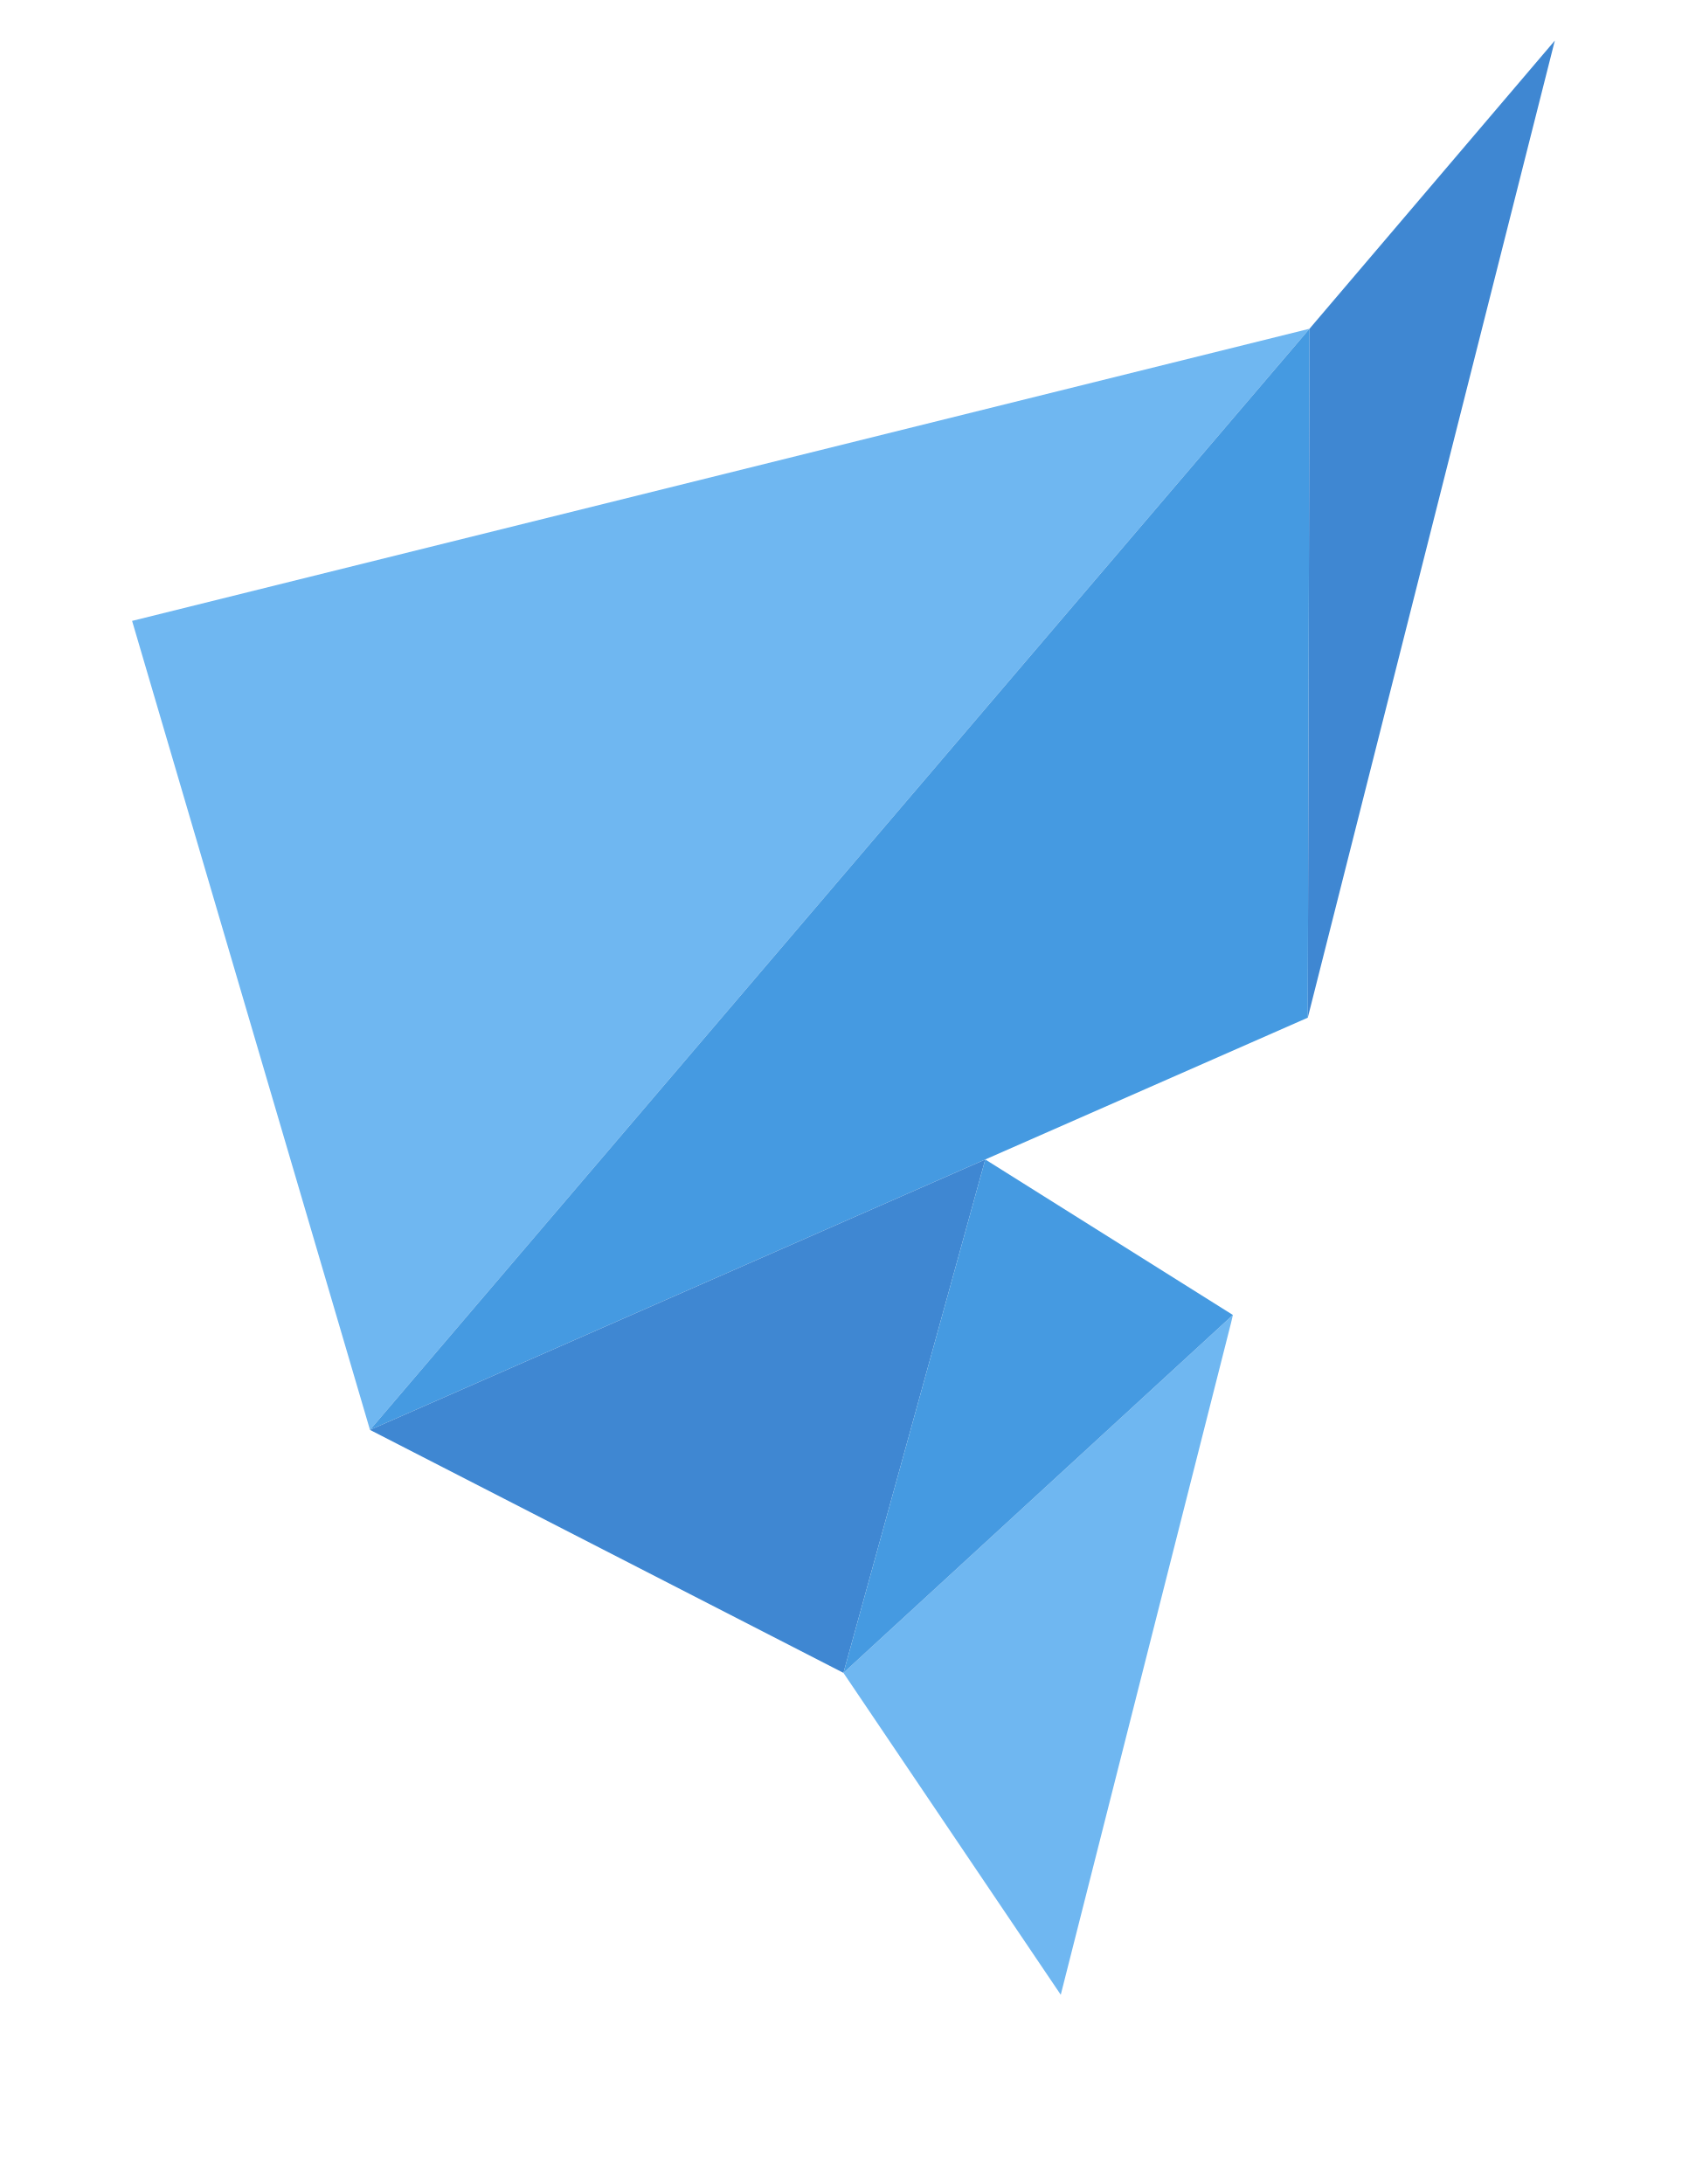
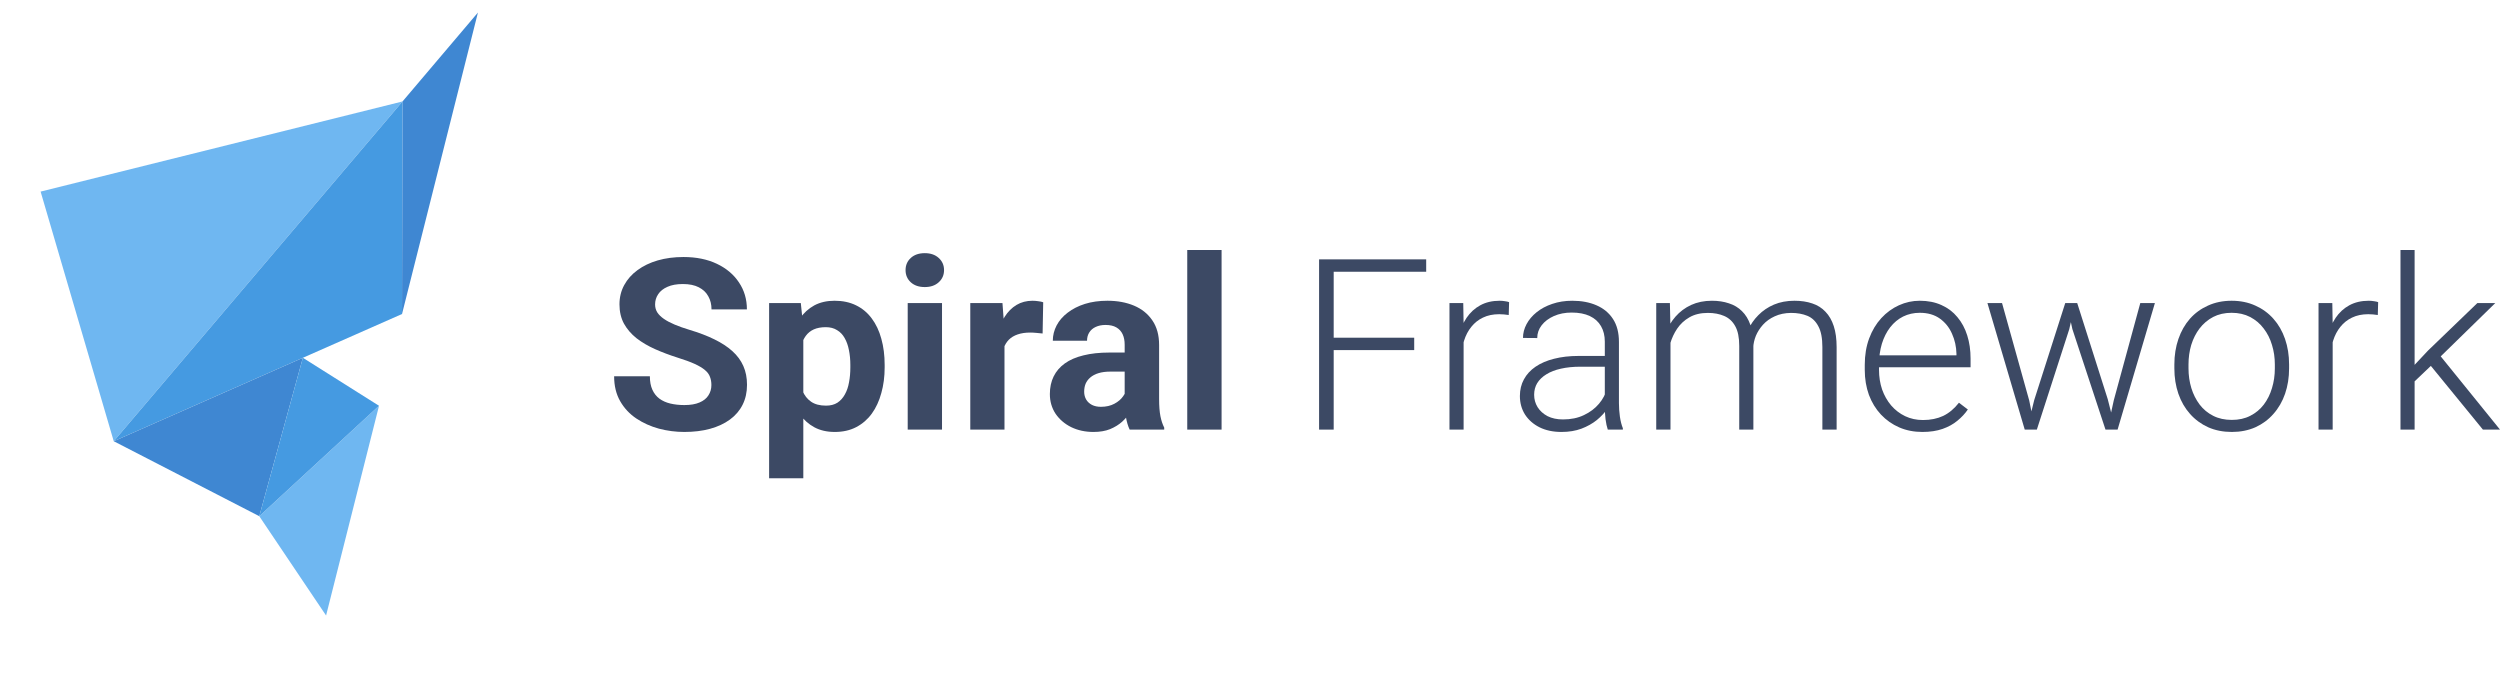
- <svg xmlns="http://www.w3.org/2000/svg" width="294" height="382">
-   <path fill="#6FB7F1" d="M229 57.5L64.7 250.1 23.1 108.6 229 57.5" />
-   <path fill="#459AE1" d="M229 57.5l-.3 120.5-56.4 24.8-107.6 47.3z" />
-   <path fill="#3F87D2" d="M271.9 7.1L228.7 178l.3-120.5z" />
-   <path fill="#6FB7F1" d="M215.6 230l-.3 1.3-29.8 117.6-38-56.3z" />
-   <path fill="#3F87D2" d="M172.3 202.8l-24.8 89.8-82.8-42.5z" />
-   <path fill="#459AE1" d="M215.6 230l-68.1 62.6 24.8-89.8z" />
+ <svg xmlns="http://www.w3.org/2000/svg" width="160" height="44" viewBox="0 0 160 44" fill="none">
+   <path d="M25.762 6.492L7.279 28.238L2.599 12.262L25.762 6.492Z" fill="#6FB7F1" />
+   <path d="M25.762 6.492L25.729 20.097L19.384 22.898L7.279 28.238L25.762 6.492Z" fill="#459AE1" />
+   <path d="M30.588 0.802L25.729 20.097L25.762 6.492L30.588 0.802Z" fill="#3F87D2" />
+   <path d="M24.255 25.969L24.221 26.115L20.869 39.393L16.594 33.037L24.255 25.969Z" fill="#6FB7F1" />
+   <path d="M19.384 22.898L16.594 33.037L7.279 28.238L19.384 22.898Z" fill="#3F87D2" />
+   <path d="M24.255 25.969L16.594 33.037L19.384 22.898L24.255 25.969Z" fill="#459AE1" />
+   <path d="M45.529 24.644C45.529 24.449 45.499 24.275 45.438 24.12C45.382 23.96 45.276 23.816 45.119 23.686C44.962 23.551 44.741 23.419 44.458 23.289C44.174 23.16 43.806 23.025 43.355 22.885C42.854 22.726 42.377 22.546 41.926 22.346C41.481 22.147 41.085 21.915 40.741 21.65C40.401 21.381 40.133 21.069 39.935 20.715C39.743 20.361 39.646 19.949 39.646 19.48C39.646 19.026 39.748 18.614 39.95 18.245C40.153 17.871 40.437 17.552 40.802 17.287C41.166 17.018 41.597 16.811 42.094 16.666C42.595 16.521 43.145 16.449 43.743 16.449C44.559 16.449 45.271 16.594 45.879 16.883C46.487 17.172 46.958 17.569 47.292 18.073C47.632 18.577 47.802 19.153 47.802 19.802H45.537C45.537 19.483 45.468 19.203 45.331 18.964C45.2 18.719 44.997 18.527 44.724 18.387C44.455 18.248 44.115 18.178 43.705 18.178C43.31 18.178 42.98 18.238 42.717 18.357C42.453 18.472 42.256 18.629 42.124 18.829C41.992 19.023 41.926 19.243 41.926 19.488C41.926 19.672 41.972 19.839 42.063 19.989C42.16 20.139 42.301 20.278 42.489 20.408C42.676 20.538 42.907 20.66 43.181 20.775C43.454 20.89 43.771 21.002 44.131 21.111C44.734 21.291 45.263 21.493 45.719 21.718C46.18 21.942 46.565 22.194 46.874 22.474C47.184 22.753 47.417 23.07 47.574 23.424C47.731 23.778 47.809 24.18 47.809 24.629C47.809 25.103 47.715 25.527 47.528 25.901C47.341 26.276 47.069 26.592 46.715 26.852C46.36 27.111 45.937 27.308 45.446 27.443C44.954 27.578 44.404 27.645 43.796 27.645C43.249 27.645 42.709 27.575 42.177 27.436C41.645 27.291 41.161 27.074 40.726 26.784C40.295 26.495 39.95 26.126 39.692 25.677C39.434 25.228 39.304 24.696 39.304 24.083H41.592C41.592 24.422 41.645 24.709 41.752 24.943C41.858 25.178 42.008 25.367 42.2 25.512C42.398 25.657 42.631 25.762 42.899 25.826C43.173 25.891 43.472 25.924 43.796 25.924C44.191 25.924 44.516 25.869 44.769 25.759C45.028 25.649 45.218 25.497 45.339 25.303C45.466 25.108 45.529 24.889 45.529 24.644Z" fill="#3C4964" />
+   <path d="M51.412 20.954V30.609H49.223V19.398H51.252L51.412 20.954ZM56.618 23.357V23.514C56.618 24.103 56.547 24.649 56.405 25.153C56.269 25.657 56.066 26.096 55.797 26.47C55.529 26.839 55.194 27.129 54.794 27.338C54.399 27.543 53.943 27.645 53.426 27.645C52.924 27.645 52.489 27.545 52.119 27.346C51.749 27.146 51.437 26.867 51.184 26.508C50.936 26.143 50.736 25.722 50.583 25.243C50.431 24.764 50.315 24.25 50.234 23.701V23.289C50.315 22.701 50.431 22.162 50.583 21.673C50.736 21.179 50.936 20.752 51.184 20.393C51.437 20.029 51.746 19.747 52.111 19.547C52.481 19.348 52.914 19.248 53.411 19.248C53.933 19.248 54.391 19.345 54.786 19.54C55.187 19.735 55.521 20.014 55.79 20.378C56.063 20.742 56.269 21.176 56.405 21.68C56.547 22.184 56.618 22.743 56.618 23.357ZM54.422 23.514V23.357C54.422 23.012 54.391 22.696 54.331 22.406C54.275 22.112 54.184 21.855 54.057 21.635C53.935 21.416 53.773 21.246 53.57 21.127C53.373 21.002 53.132 20.939 52.848 20.939C52.549 20.939 52.294 20.987 52.081 21.082C51.873 21.176 51.703 21.314 51.572 21.493C51.44 21.673 51.341 21.887 51.275 22.137C51.209 22.386 51.169 22.668 51.154 22.983V24.023C51.179 24.392 51.25 24.724 51.366 25.018C51.483 25.308 51.663 25.537 51.906 25.707C52.149 25.876 52.468 25.961 52.864 25.961C53.152 25.961 53.396 25.899 53.593 25.774C53.791 25.644 53.95 25.467 54.072 25.243C54.199 25.018 54.287 24.759 54.338 24.464C54.394 24.17 54.422 23.853 54.422 23.514Z" fill="#3C4964" />
+   <path d="M60.289 19.398V27.495H58.093V19.398H60.289ZM57.956 17.287C57.956 16.973 58.067 16.713 58.29 16.509C58.513 16.304 58.812 16.202 59.187 16.202C59.557 16.202 59.853 16.304 60.077 16.509C60.304 16.713 60.419 16.973 60.419 17.287C60.419 17.602 60.304 17.861 60.077 18.066C59.853 18.27 59.557 18.372 59.187 18.372C58.812 18.372 58.513 18.27 58.29 18.066C58.067 17.861 57.956 17.602 57.956 17.287Z" fill="#3C4964" />
+   <path d="M64.287 21.164V27.495H62.098V19.398H64.158L64.287 21.164ZM66.765 19.345L66.727 21.344C66.621 21.329 66.491 21.316 66.339 21.306C66.192 21.291 66.058 21.284 65.936 21.284C65.627 21.284 65.359 21.324 65.131 21.403C64.908 21.478 64.72 21.59 64.568 21.74C64.421 21.89 64.31 22.072 64.234 22.287C64.163 22.501 64.122 22.745 64.112 23.02L63.672 22.885C63.672 22.361 63.725 21.88 63.831 21.441C63.938 20.997 64.092 20.61 64.295 20.281C64.502 19.951 64.756 19.697 65.055 19.517C65.354 19.338 65.696 19.248 66.081 19.248C66.202 19.248 66.327 19.258 66.453 19.278C66.58 19.293 66.684 19.315 66.765 19.345Z" fill="#3C4964" />
+   <path d="M71.979 25.669V22.062C71.979 21.803 71.936 21.581 71.85 21.396C71.763 21.206 71.629 21.059 71.447 20.954C71.269 20.85 71.039 20.797 70.755 20.797C70.512 20.797 70.302 20.84 70.124 20.924C69.947 21.004 69.81 21.122 69.714 21.276C69.618 21.426 69.57 21.603 69.57 21.808H67.38C67.38 21.463 67.462 21.137 67.624 20.827C67.786 20.518 68.022 20.246 68.331 20.011C68.64 19.772 69.007 19.585 69.433 19.45C69.863 19.315 70.345 19.248 70.877 19.248C71.515 19.248 72.083 19.353 72.579 19.562C73.076 19.772 73.466 20.086 73.75 20.505C74.038 20.924 74.183 21.448 74.183 22.077V25.542C74.183 25.986 74.211 26.35 74.267 26.635C74.322 26.914 74.403 27.159 74.51 27.368V27.495H72.298C72.192 27.276 72.111 27.001 72.055 26.672C72.004 26.338 71.979 26.004 71.979 25.669ZM72.268 22.563L72.283 23.783H71.059C70.77 23.783 70.519 23.816 70.307 23.881C70.094 23.945 69.919 24.038 69.782 24.157C69.645 24.272 69.544 24.407 69.478 24.562C69.417 24.716 69.387 24.886 69.387 25.071C69.387 25.255 69.43 25.422 69.516 25.572C69.602 25.717 69.727 25.831 69.889 25.916C70.051 25.996 70.241 26.036 70.459 26.036C70.788 26.036 71.074 25.971 71.318 25.841C71.561 25.712 71.748 25.552 71.88 25.362C72.017 25.173 72.088 24.993 72.093 24.824L72.671 25.737C72.589 25.941 72.478 26.153 72.336 26.373C72.199 26.592 72.024 26.799 71.812 26.994C71.599 27.183 71.343 27.341 71.044 27.465C70.745 27.585 70.39 27.645 69.98 27.645C69.458 27.645 68.984 27.543 68.559 27.338C68.138 27.129 67.804 26.842 67.555 26.478C67.312 26.108 67.191 25.689 67.191 25.22C67.191 24.796 67.272 24.419 67.434 24.09C67.596 23.761 67.834 23.484 68.148 23.259C68.467 23.03 68.865 22.858 69.341 22.743C69.818 22.623 70.37 22.563 70.998 22.563H72.268Z" fill="#3C4964" />
+   <path d="M78.181 16V27.495H75.984V16H78.181Z" fill="#3C4964" />
+   <path d="M85.356 16.599V27.495H84.421V16.599H85.356ZM90.509 21.613V22.406H85.044V21.613H90.509ZM91.276 16.599V17.392H85.044V16.599H91.276Z" fill="#3C4964" />
+   <path d="M93.671 20.737V27.495H92.766V19.398H93.648L93.671 20.737ZM96.582 19.338L96.559 20.161C96.457 20.146 96.359 20.134 96.262 20.124C96.166 20.114 96.062 20.109 95.951 20.109C95.555 20.109 95.208 20.181 94.909 20.326C94.616 20.465 94.367 20.663 94.165 20.917C93.962 21.166 93.807 21.461 93.701 21.8C93.595 22.134 93.534 22.494 93.519 22.878L93.184 23.005C93.184 22.476 93.24 21.985 93.351 21.531C93.463 21.077 93.633 20.68 93.861 20.341C94.094 19.996 94.385 19.73 94.735 19.54C95.089 19.345 95.505 19.248 95.981 19.248C96.098 19.248 96.212 19.258 96.323 19.278C96.44 19.293 96.526 19.313 96.582 19.338Z" fill="#3C4964" />
+   <path d="M102.708 26.044V21.867C102.708 21.483 102.626 21.151 102.464 20.872C102.302 20.593 102.064 20.378 101.75 20.228C101.436 20.079 101.048 20.004 100.587 20.004C100.161 20.004 99.781 20.079 99.447 20.228C99.118 20.373 98.857 20.57 98.664 20.82C98.477 21.064 98.383 21.336 98.383 21.635L97.471 21.628C97.471 21.324 97.547 21.029 97.699 20.745C97.851 20.46 98.066 20.206 98.345 19.982C98.624 19.757 98.956 19.58 99.341 19.45C99.731 19.315 100.159 19.248 100.625 19.248C101.213 19.248 101.73 19.345 102.176 19.54C102.626 19.735 102.979 20.026 103.232 20.416C103.485 20.805 103.612 21.294 103.612 21.882V25.797C103.612 26.076 103.632 26.365 103.673 26.665C103.718 26.964 103.782 27.211 103.863 27.406V27.495H102.898C102.837 27.316 102.789 27.091 102.753 26.822C102.723 26.547 102.708 26.288 102.708 26.044ZM102.92 22.78L102.936 23.469H101.149C100.683 23.469 100.265 23.511 99.895 23.596C99.531 23.676 99.222 23.796 98.968 23.956C98.715 24.11 98.52 24.297 98.383 24.517C98.251 24.736 98.185 24.986 98.185 25.265C98.185 25.555 98.259 25.819 98.406 26.058C98.558 26.298 98.77 26.49 99.044 26.635C99.323 26.774 99.652 26.844 100.032 26.844C100.539 26.844 100.985 26.752 101.37 26.567C101.76 26.383 102.082 26.141 102.335 25.841C102.588 25.542 102.758 25.215 102.844 24.861L103.24 25.377C103.174 25.627 103.052 25.884 102.875 26.148C102.703 26.408 102.477 26.652 102.198 26.882C101.92 27.106 101.59 27.291 101.21 27.436C100.835 27.575 100.41 27.645 99.933 27.645C99.396 27.645 98.928 27.545 98.527 27.346C98.132 27.146 97.823 26.874 97.6 26.53C97.382 26.181 97.273 25.787 97.273 25.348C97.273 24.948 97.359 24.592 97.532 24.277C97.704 23.958 97.952 23.689 98.276 23.469C98.606 23.244 99.001 23.075 99.462 22.96C99.928 22.84 100.45 22.78 101.028 22.78H102.92Z" fill="#3C4964" />
+   <path d="M106.911 21.074V27.495H105.999V19.398H106.873L106.911 21.074ZM106.743 22.945L106.303 22.721C106.333 22.242 106.424 21.793 106.576 21.373C106.733 20.954 106.951 20.585 107.23 20.266C107.509 19.947 107.843 19.697 108.233 19.517C108.623 19.338 109.067 19.248 109.563 19.248C109.964 19.248 110.326 19.303 110.65 19.413C110.979 19.517 111.258 19.685 111.486 19.914C111.719 20.139 111.899 20.433 112.026 20.797C112.152 21.161 112.216 21.598 112.216 22.107V27.495H111.311V22.137C111.311 21.598 111.225 21.176 111.053 20.872C110.886 20.568 110.65 20.351 110.346 20.221C110.047 20.091 109.7 20.026 109.305 20.026C108.839 20.026 108.443 20.121 108.119 20.311C107.8 20.495 107.539 20.737 107.336 21.037C107.139 21.331 106.992 21.648 106.895 21.987C106.799 22.322 106.748 22.641 106.743 22.945ZM112.208 22.242L111.6 22.257C111.625 21.862 111.717 21.486 111.874 21.127C112.036 20.767 112.256 20.448 112.535 20.169C112.814 19.884 113.146 19.66 113.531 19.495C113.921 19.33 114.359 19.248 114.846 19.248C115.271 19.248 115.651 19.305 115.986 19.42C116.32 19.53 116.601 19.707 116.829 19.951C117.062 20.191 117.24 20.498 117.361 20.872C117.483 21.246 117.544 21.695 117.544 22.219V27.495H116.632V22.212C116.632 21.638 116.546 21.194 116.373 20.88C116.206 20.56 115.973 20.338 115.674 20.213C115.375 20.089 115.025 20.026 114.625 20.026C114.23 20.031 113.883 20.104 113.584 20.243C113.285 20.378 113.034 20.558 112.831 20.782C112.634 21.002 112.482 21.239 112.375 21.493C112.274 21.748 112.218 21.997 112.208 22.242Z" fill="#3C4964" />
+   <path d="M123.031 27.645C122.494 27.645 122 27.548 121.549 27.353C121.103 27.159 120.713 26.884 120.379 26.53C120.049 26.176 119.793 25.757 119.611 25.273C119.434 24.784 119.345 24.25 119.345 23.671V23.349C119.345 22.726 119.439 22.162 119.626 21.658C119.814 21.154 120.072 20.722 120.401 20.363C120.731 20.004 121.106 19.73 121.526 19.54C121.952 19.345 122.398 19.248 122.864 19.248C123.386 19.248 123.85 19.34 124.255 19.525C124.66 19.705 125 19.962 125.273 20.296C125.552 20.625 125.762 21.017 125.904 21.471C126.046 21.92 126.117 22.416 126.117 22.96V23.506H119.892V22.743H125.213V22.638C125.202 22.184 125.109 21.76 124.931 21.366C124.759 20.967 124.501 20.643 124.156 20.393C123.812 20.144 123.381 20.019 122.864 20.019C122.479 20.019 122.124 20.099 121.8 20.258C121.481 20.418 121.205 20.648 120.972 20.947C120.744 21.241 120.566 21.593 120.439 22.002C120.318 22.406 120.257 22.855 120.257 23.349V23.671C120.257 24.12 120.323 24.539 120.455 24.928C120.592 25.312 120.784 25.652 121.032 25.946C121.286 26.241 121.585 26.47 121.929 26.635C122.274 26.799 122.654 26.882 123.069 26.882C123.556 26.882 123.986 26.794 124.361 26.62C124.736 26.44 125.073 26.158 125.372 25.774L125.942 26.208C125.765 26.468 125.542 26.707 125.273 26.927C125.01 27.146 124.693 27.321 124.323 27.451C123.953 27.58 123.523 27.645 123.031 27.645Z" fill="#3C4964" />
+   <path d="M130.191 25.602L132.175 19.398H132.813L132.433 21.067L130.358 27.495H129.72L130.191 25.602ZM128.131 19.398L129.872 25.639L130.244 27.495H129.583L127.196 19.398H128.131ZM135.283 25.617L136.978 19.398H137.913L135.526 27.495H134.873L135.283 25.617ZM132.942 19.398L134.896 25.549L135.39 27.495H134.751L132.631 21.059L132.273 19.398H132.942Z" fill="#3C4964" />
+   <path d="M139.159 23.574V23.327C139.159 22.738 139.246 22.194 139.418 21.695C139.59 21.196 139.836 20.765 140.155 20.401C140.479 20.036 140.867 19.755 141.318 19.555C141.769 19.35 142.271 19.248 142.823 19.248C143.38 19.248 143.884 19.35 144.335 19.555C144.786 19.755 145.174 20.036 145.498 20.401C145.823 20.765 146.071 21.196 146.243 21.695C146.415 22.194 146.502 22.738 146.502 23.327V23.574C146.502 24.163 146.415 24.706 146.243 25.205C146.071 25.699 145.823 26.128 145.498 26.492C145.179 26.857 144.794 27.141 144.343 27.346C143.892 27.545 143.39 27.645 142.838 27.645C142.281 27.645 141.777 27.545 141.326 27.346C140.875 27.141 140.487 26.857 140.163 26.492C139.838 26.128 139.59 25.699 139.418 25.205C139.246 24.706 139.159 24.163 139.159 23.574ZM140.064 23.327V23.574C140.064 24.018 140.125 24.439 140.246 24.839C140.368 25.233 140.545 25.584 140.778 25.894C141.011 26.198 141.3 26.438 141.645 26.612C141.989 26.787 142.387 26.874 142.838 26.874C143.284 26.874 143.677 26.787 144.016 26.612C144.361 26.438 144.65 26.198 144.883 25.894C145.116 25.584 145.291 25.233 145.407 24.839C145.529 24.439 145.59 24.018 145.59 23.574V23.327C145.59 22.888 145.529 22.471 145.407 22.077C145.291 21.683 145.113 21.331 144.875 21.022C144.642 20.712 144.353 20.468 144.009 20.288C143.664 20.109 143.269 20.019 142.823 20.019C142.377 20.019 141.982 20.109 141.637 20.288C141.298 20.468 141.009 20.712 140.771 21.022C140.538 21.331 140.36 21.683 140.239 22.077C140.122 22.471 140.064 22.888 140.064 23.327Z" fill="#3C4964" />
+   <path d="M149.291 20.737V27.495H148.386V19.398H149.268L149.291 20.737ZM152.202 19.338L152.179 20.161C152.078 20.146 151.979 20.134 151.883 20.124C151.786 20.114 151.683 20.109 151.571 20.109C151.176 20.109 150.829 20.181 150.53 20.326C150.236 20.465 149.988 20.663 149.785 20.917C149.582 21.166 149.428 21.461 149.321 21.8C149.215 22.134 149.154 22.494 149.139 22.878L148.805 23.005C148.805 22.476 148.86 21.985 148.972 21.531C149.083 21.077 149.253 20.68 149.481 20.341C149.714 19.996 150.005 19.73 150.355 19.54C150.71 19.345 151.125 19.248 151.601 19.248C151.718 19.248 151.832 19.258 151.944 19.278C152.06 19.293 152.146 19.313 152.202 19.338Z" fill="#3C4964" />
+   <path d="M154.535 16V27.495H153.631V16H154.535ZM159.696 19.398L155.85 23.155L154.216 24.711L154.079 23.836L155.394 22.436L158.548 19.398H159.696ZM158.906 27.495L155.47 23.289L155.972 22.518L160 27.495H158.906Z" fill="#3C4964" />
</svg>
